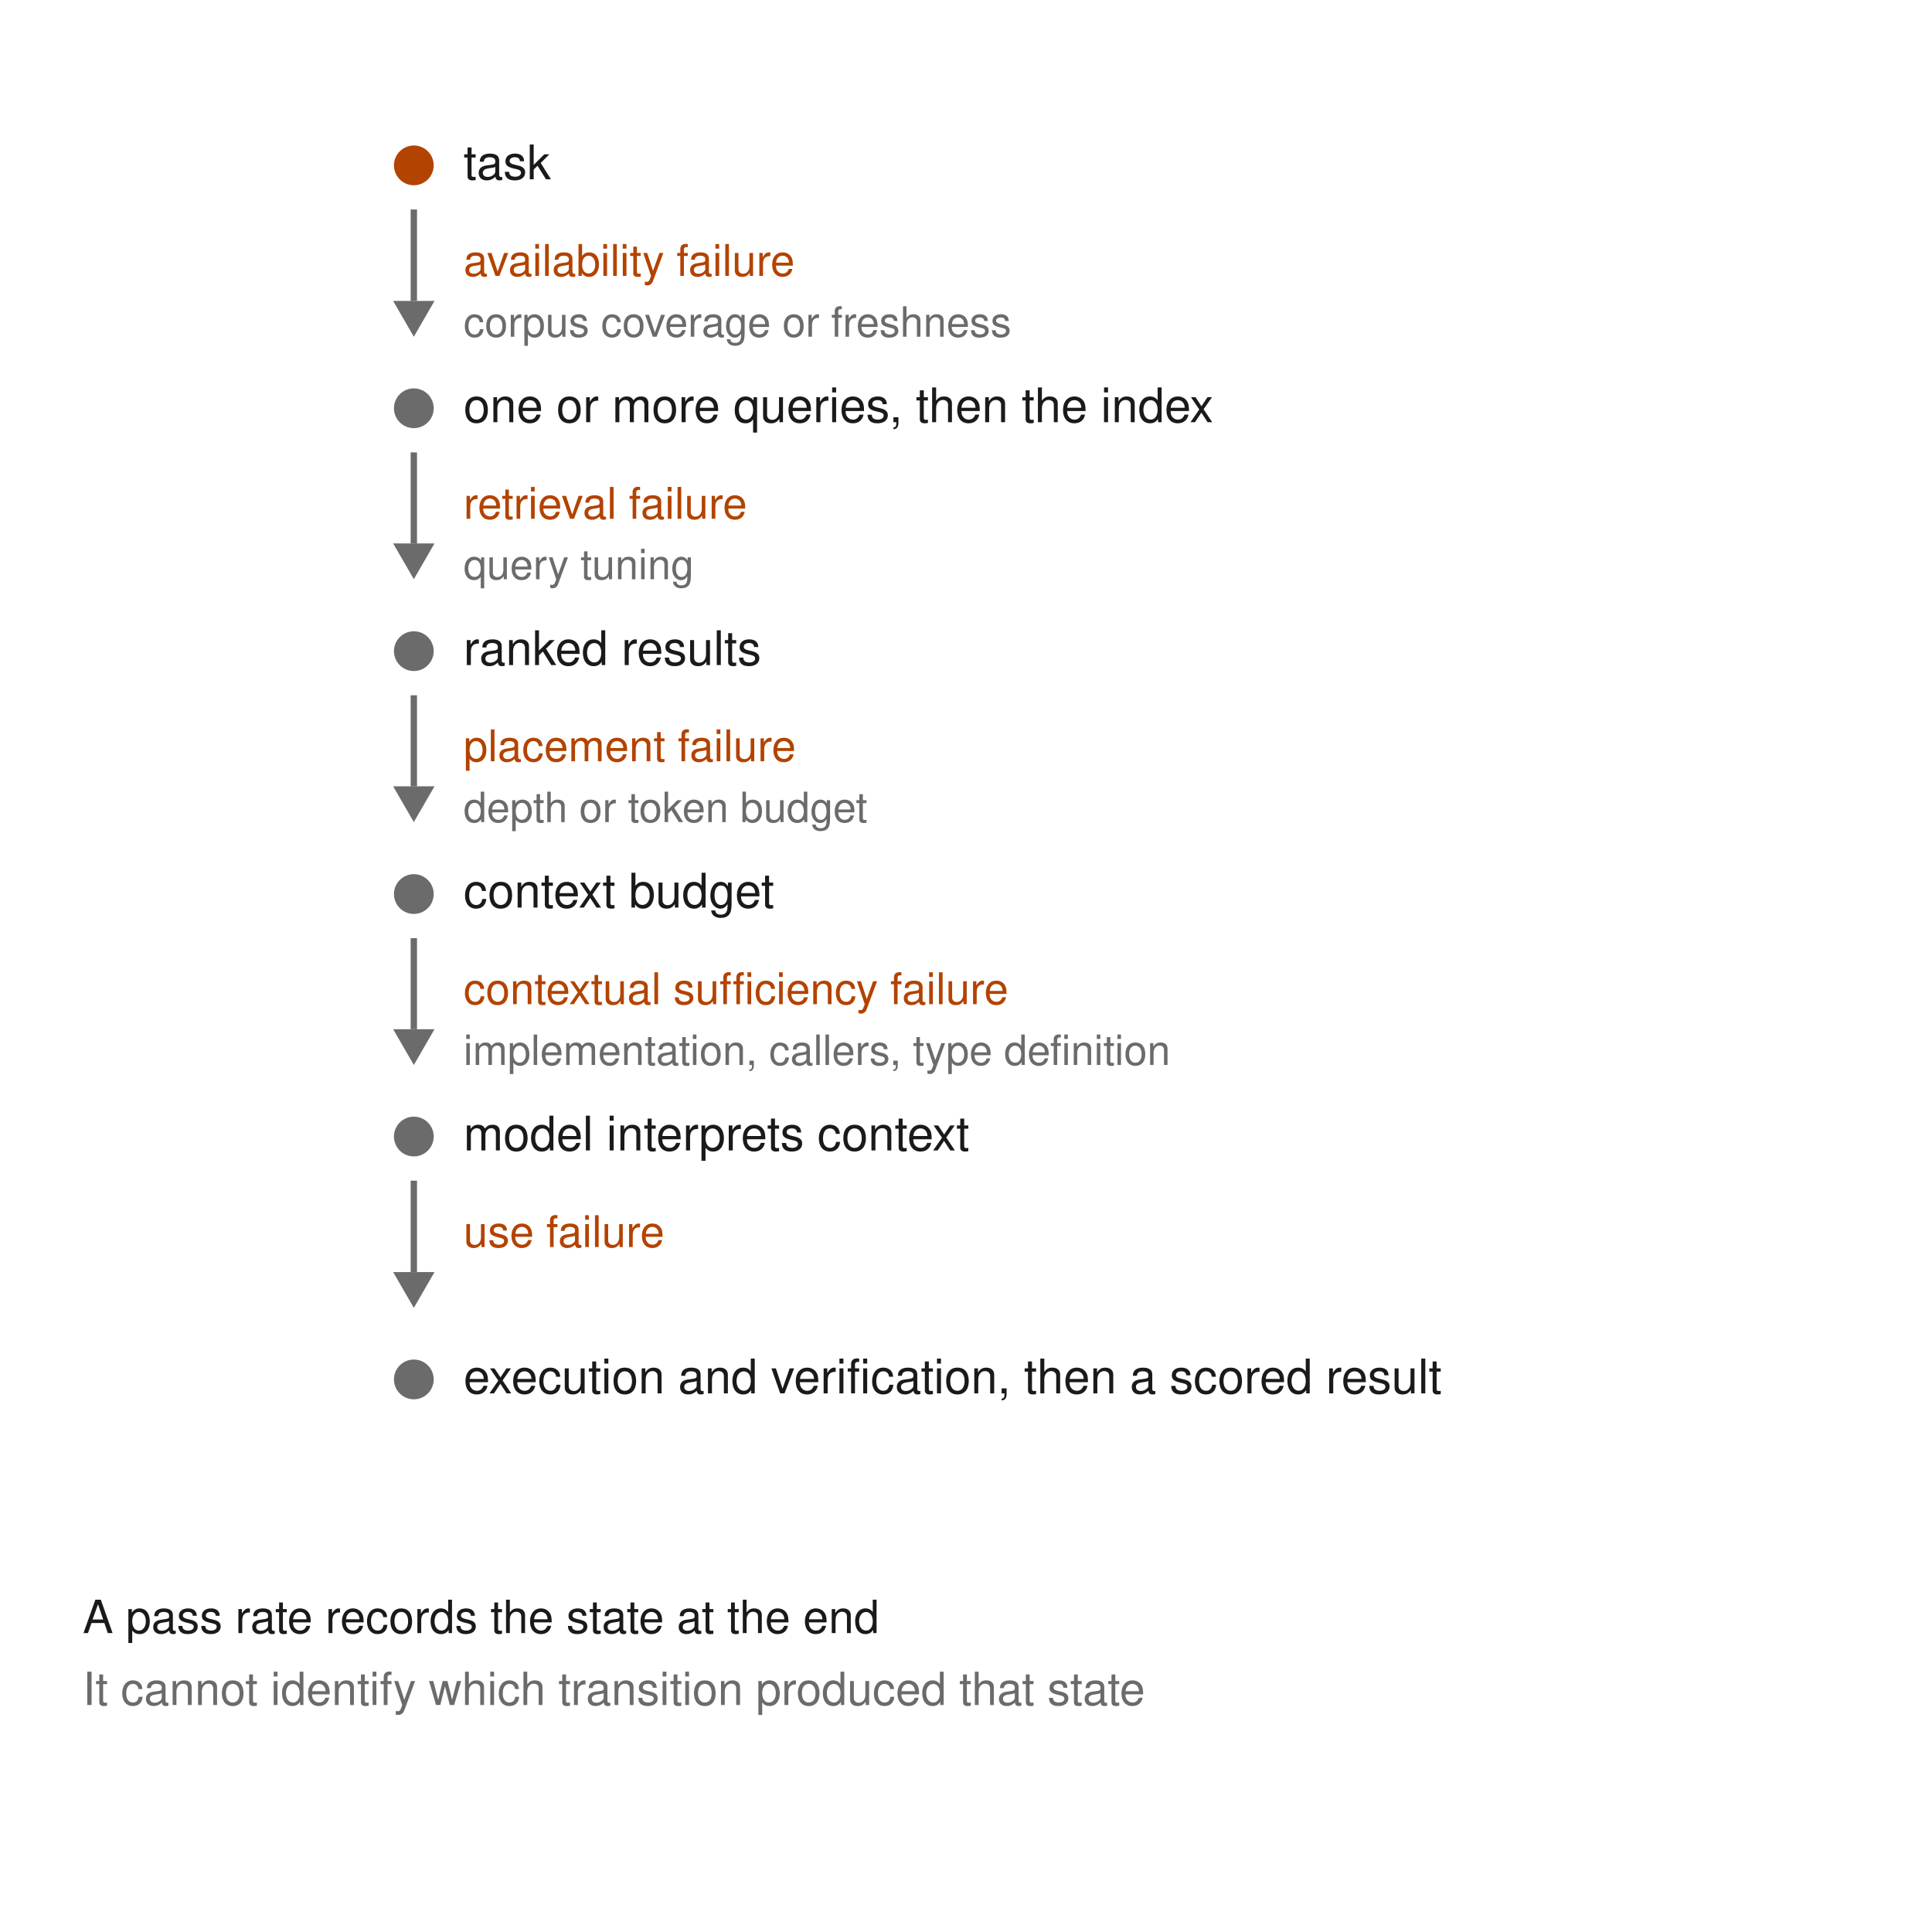
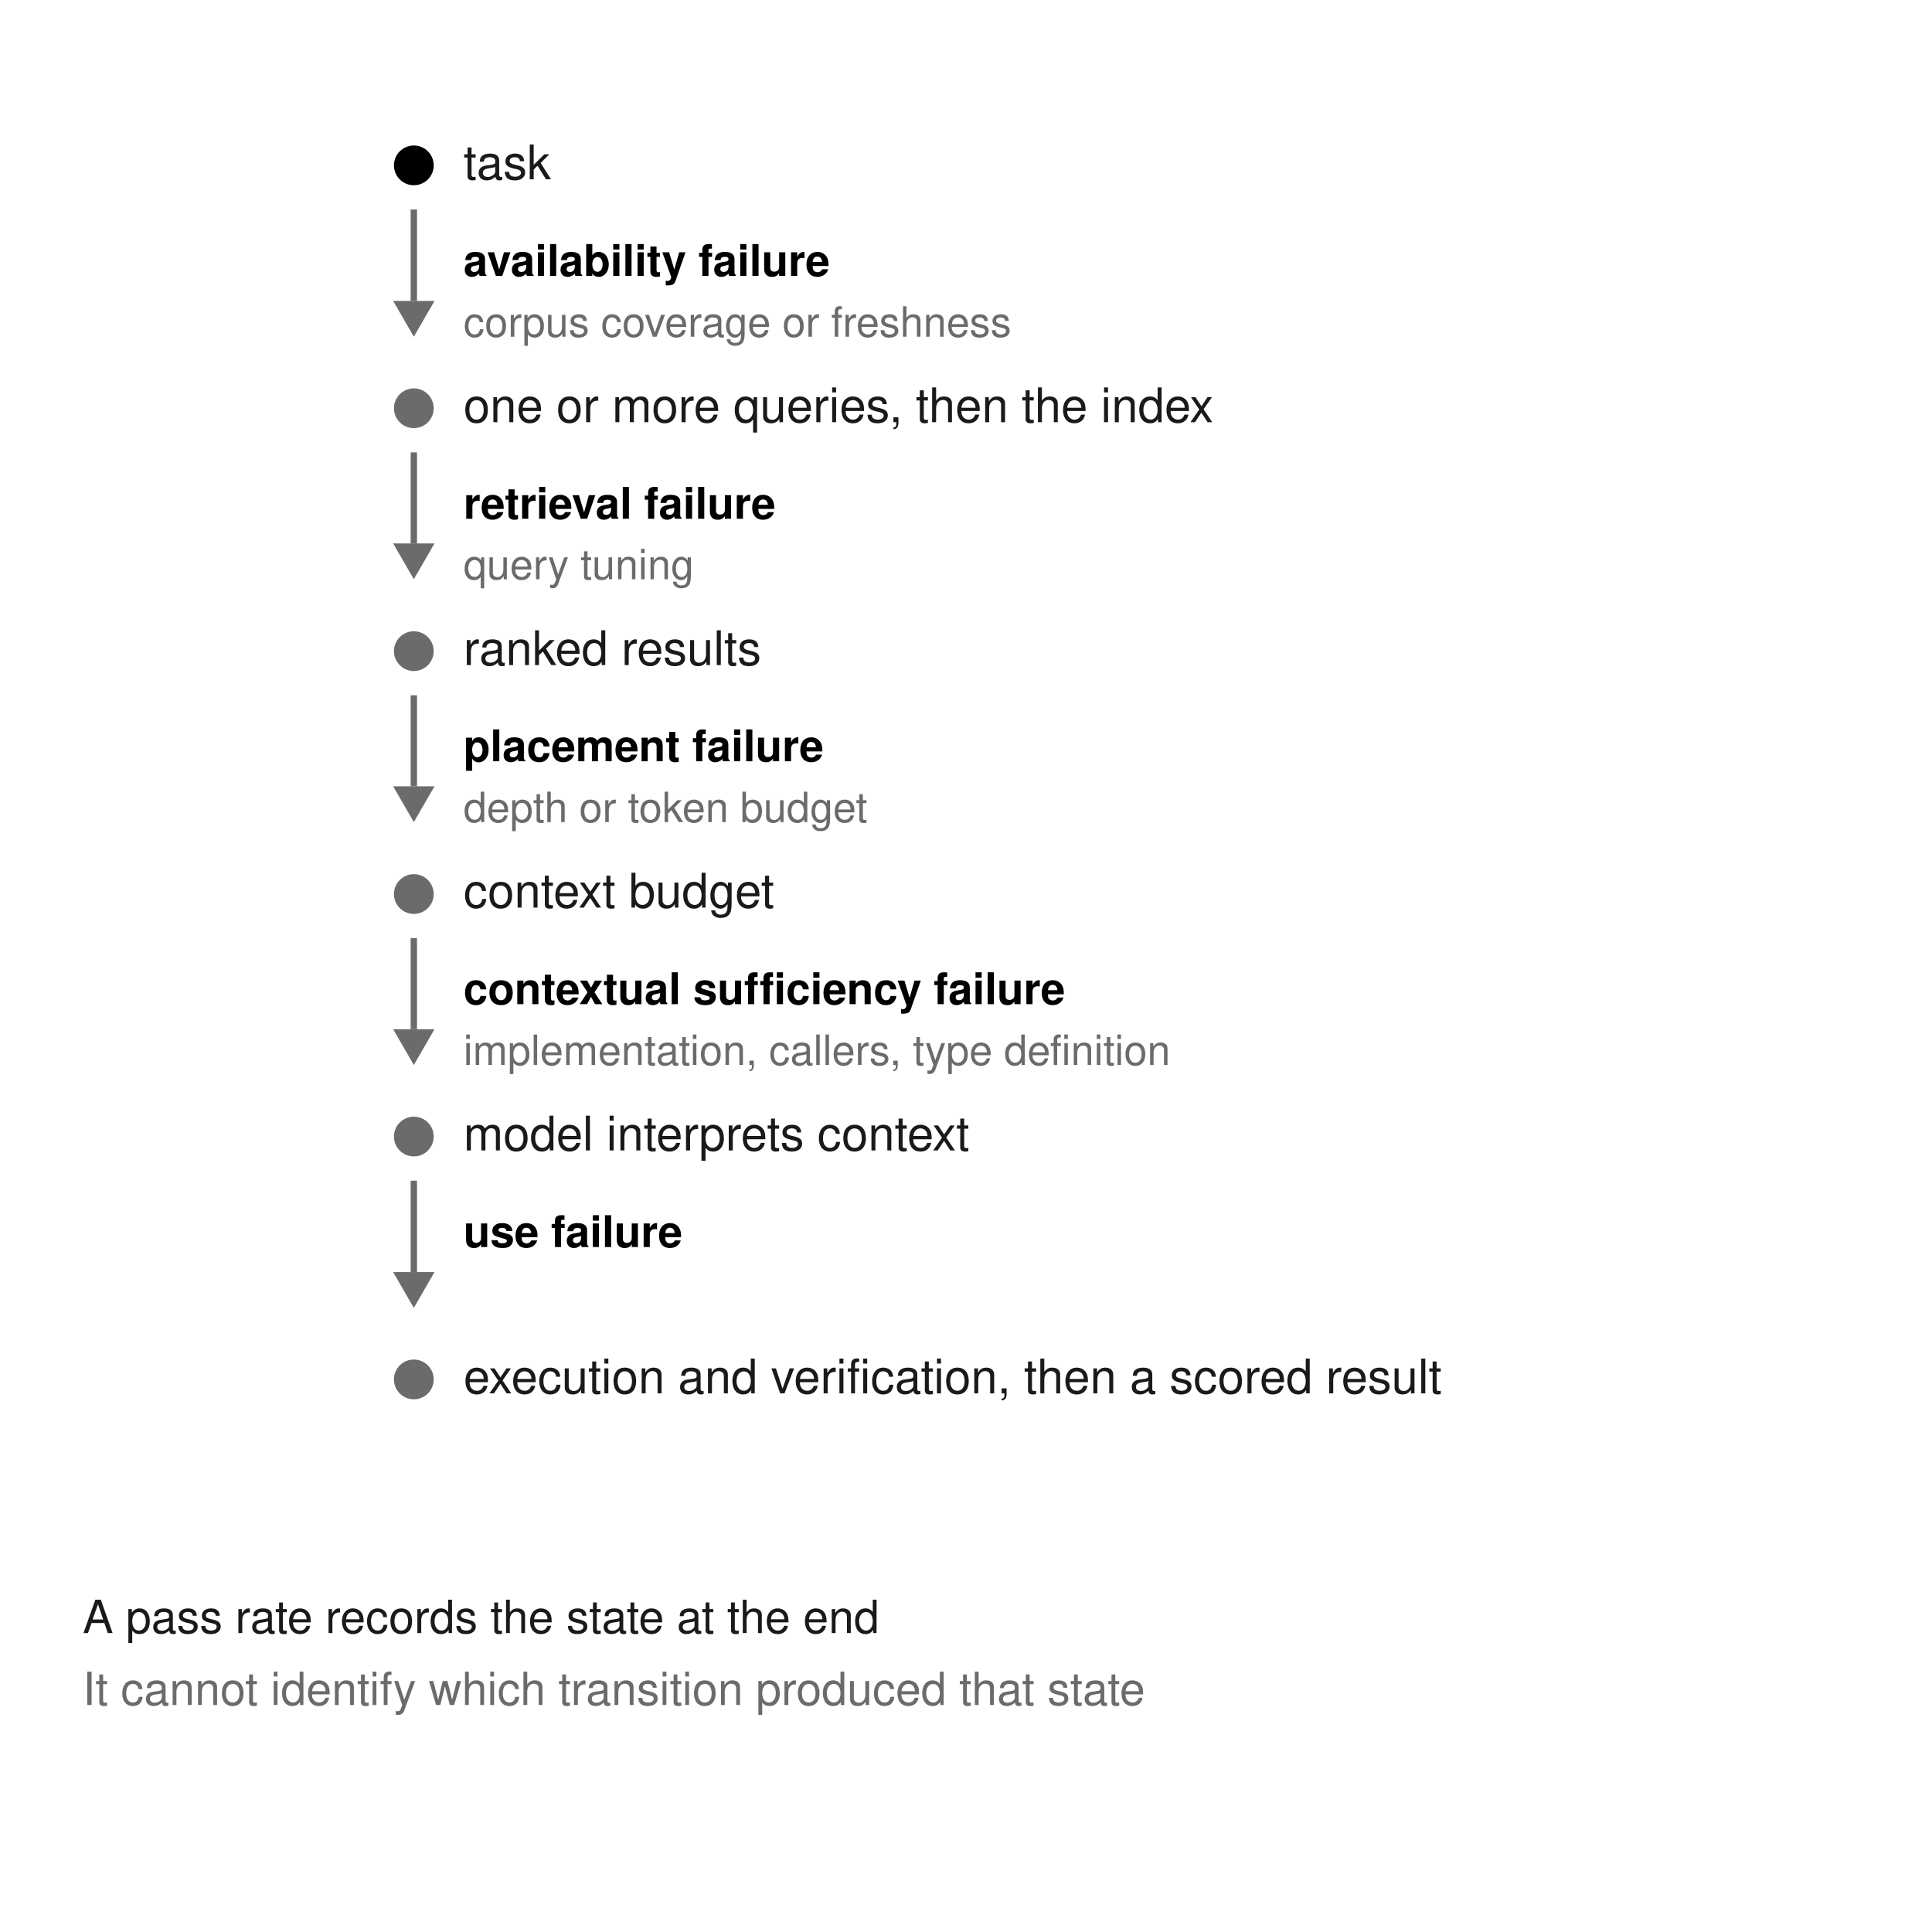
<svg xmlns="http://www.w3.org/2000/svg" viewBox="0 0 486 486" width="486" height="486" role="img" aria-labelledby="figtitle-ch11-retrieval-chain" class="bookfig">
-   <style>.bookfig .f-bg{fill:#ffffff}.bookfig .s-bg{stroke:#ffffff}.bookfig .f-ink{fill:#1a1a1a}.bookfig .s-ink{stroke:#1a1a1a}.bookfig .f-mid{fill:#6b6b6b}.bookfig .s-mid{stroke:#6b6b6b}.bookfig .f-faint{fill:#b8b8b8}.bookfig .s-faint{stroke:#b8b8b8}.bookfig .f-wash{fill:#e2e2e2}.bookfig .s-wash{stroke:#e2e2e2}.bookfig .f-accent{fill:#b34300}.bookfig .s-accent{stroke:#b34300}.bookfig .f-onacc{fill:#ffffff}.bookfig .s-onacc{stroke:#ffffff}@media (prefers-color-scheme:dark){.bookfig .f-bg{fill:#232019}.bookfig .s-bg{stroke:#232019}.bookfig .f-ink{fill:#ede5d6}.bookfig .s-ink{stroke:#ede5d6}.bookfig .f-mid{fill:#9a8f7c}.bookfig .s-mid{stroke:#9a8f7c}.bookfig .f-faint{fill:#5c5346}.bookfig .s-faint{stroke:#5c5346}.bookfig .f-wash{fill:#3d382f}.bookfig .s-wash{stroke:#3d382f}.bookfig .f-accent{fill:#df9d5e}.bookfig .s-accent{stroke:#df9d5e}.bookfig .f-onacc{fill:#232019}.bookfig .s-onacc{stroke:#232019}}:where([data-theme="dark"]) .bookfig .f-bg{fill:#232019}:where([data-theme="dark"]) .bookfig .s-bg{stroke:#232019}:where([data-theme="dark"]) .bookfig .f-ink{fill:#ede5d6}:where([data-theme="dark"]) .bookfig .s-ink{stroke:#ede5d6}:where([data-theme="dark"]) .bookfig .f-mid{fill:#9a8f7c}:where([data-theme="dark"]) .bookfig .s-mid{stroke:#9a8f7c}:where([data-theme="dark"]) .bookfig .f-faint{fill:#5c5346}:where([data-theme="dark"]) .bookfig .s-faint{stroke:#5c5346}:where([data-theme="dark"]) .bookfig .f-wash{fill:#3d382f}:where([data-theme="dark"]) .bookfig .s-wash{stroke:#3d382f}:where([data-theme="dark"]) .bookfig .f-accent{fill:#df9d5e}:where([data-theme="dark"]) .bookfig .s-accent{stroke:#df9d5e}:where([data-theme="dark"]) .bookfig .f-onacc{fill:#232019}:where([data-theme="dark"]) .bookfig .s-onacc{stroke:#232019}:where([data-theme="light"]) .bookfig .f-bg{fill:#ffffff}:where([data-theme="light"]) .bookfig .s-bg{stroke:#ffffff}:where([data-theme="light"]) .bookfig .f-ink{fill:#1a1a1a}:where([data-theme="light"]) .bookfig .s-ink{stroke:#1a1a1a}:where([data-theme="light"]) .bookfig .f-mid{fill:#6b6b6b}:where([data-theme="light"]) .bookfig .s-mid{stroke:#6b6b6b}:where([data-theme="light"]) .bookfig .f-faint{fill:#b8b8b8}:where([data-theme="light"]) .bookfig .s-faint{stroke:#b8b8b8}:where([data-theme="light"]) .bookfig .f-wash{fill:#e2e2e2}:where([data-theme="light"]) .bookfig .s-wash{stroke:#e2e2e2}:where([data-theme="light"]) .bookfig .f-accent{fill:#b34300}:where([data-theme="light"]) .bookfig .s-accent{stroke:#b34300}:where([data-theme="light"]) .bookfig .f-onacc{fill:#ffffff}:where([data-theme="light"]) .bookfig .s-onacc{stroke:#ffffff}</style>
+   <style>.bookfig .f-bg{fill:#ffffff}.bookfig .s-bg{stroke:#ffffff}.bookfig .f-ink{fill:#1a1a1a}.bookfig .s-ink{stroke:#1a1a1a}.bookfig .f-mid{fill:#6b6b6b}.bookfig .s-mid{stroke:#6b6b6b}.bookfig .f-faint{fill:#b8b8b8}.bookfig .s-faint{stroke:#b8b8b8}.bookfig .f-wash{fill:#e2e2e2}.bookfig .s-wash{stroke:#e2e2e2}.bookfig .f-accent{fill:#000000}.bookfig .s-accent{stroke:#000000}.bookfig .f-onacc{fill:#ffffff}.bookfig .s-onacc{stroke:#ffffff}@media (prefers-color-scheme:dark){.bookfig .f-bg{fill:#232019}.bookfig .s-bg{stroke:#232019}.bookfig .f-ink{fill:#ede5d6}.bookfig .s-ink{stroke:#ede5d6}.bookfig .f-mid{fill:#9a8f7c}.bookfig .s-mid{stroke:#9a8f7c}.bookfig .f-faint{fill:#5c5346}.bookfig .s-faint{stroke:#5c5346}.bookfig .f-wash{fill:#3d382f}.bookfig .s-wash{stroke:#3d382f}.bookfig .f-accent{fill:#ffffff}.bookfig .s-accent{stroke:#ffffff}.bookfig .f-onacc{fill:#232019}.bookfig .s-onacc{stroke:#232019}}:where([data-theme="dark"]) .bookfig .f-bg{fill:#232019}:where([data-theme="dark"]) .bookfig .s-bg{stroke:#232019}:where([data-theme="dark"]) .bookfig .f-ink{fill:#ede5d6}:where([data-theme="dark"]) .bookfig .s-ink{stroke:#ede5d6}:where([data-theme="dark"]) .bookfig .f-mid{fill:#9a8f7c}:where([data-theme="dark"]) .bookfig .s-mid{stroke:#9a8f7c}:where([data-theme="dark"]) .bookfig .f-faint{fill:#5c5346}:where([data-theme="dark"]) .bookfig .s-faint{stroke:#5c5346}:where([data-theme="dark"]) .bookfig .f-wash{fill:#3d382f}:where([data-theme="dark"]) .bookfig .s-wash{stroke:#3d382f}:where([data-theme="dark"]) .bookfig .f-accent{fill:#ffffff}:where([data-theme="dark"]) .bookfig .s-accent{stroke:#ffffff}:where([data-theme="dark"]) .bookfig .f-onacc{fill:#232019}:where([data-theme="dark"]) .bookfig .s-onacc{stroke:#232019}:where([data-theme="light"]) .bookfig .f-bg{fill:#ffffff}:where([data-theme="light"]) .bookfig .s-bg{stroke:#ffffff}:where([data-theme="light"]) .bookfig .f-ink{fill:#1a1a1a}:where([data-theme="light"]) .bookfig .s-ink{stroke:#1a1a1a}:where([data-theme="light"]) .bookfig .f-mid{fill:#6b6b6b}:where([data-theme="light"]) .bookfig .s-mid{stroke:#6b6b6b}:where([data-theme="light"]) .bookfig .f-faint{fill:#b8b8b8}:where([data-theme="light"]) .bookfig .s-faint{stroke:#b8b8b8}:where([data-theme="light"]) .bookfig .f-wash{fill:#e2e2e2}:where([data-theme="light"]) .bookfig .s-wash{stroke:#e2e2e2}:where([data-theme="light"]) .bookfig .f-accent{fill:#000000}:where([data-theme="light"]) .bookfig .s-accent{stroke:#000000}:where([data-theme="light"]) .bookfig .f-onacc{fill:#ffffff}:where([data-theme="light"]) .bookfig .s-onacc{stroke:#ffffff}</style>
  <rect class="f-bg" width="486" height="486" fill="#ffffff" />
-   <circle class="f-accent" cx="104.1" cy="41.6" r="5.0" fill="#b34300" />
+   <circle class="f-accent" cx="104.1" cy="41.6" r="5.0" fill="#000000" />
  <text class="f-ink" x="116.6" y="45.1" font-family="Helvetica, Arial, sans-serif" font-size="12" fill="#1a1a1a" text-anchor="start">task</text>
  <line class="s-mid" x1="104.1" y1="52.7" x2="104.1" y2="75.7" stroke="#6b6b6b" stroke-width="1.6" />
  <path class="f-mid" d="M 104.1 84.7 L 98.9 75.7 L 109.3 75.7 Z" fill="#6b6b6b" />
-   <text class="f-accent" x="116.6" y="69.4" font-family="Helvetica, Arial, sans-serif" font-size="11" fill="#b34300" text-anchor="start">availability failure</text>
+   <text class="f-accent" font-weight="bold" x="116.6" y="69.4" font-family="Helvetica, Arial, sans-serif" font-size="11" fill="#000000" text-anchor="start">availability failure</text>
  <text class="f-mid" x="116.6" y="84.7" font-family="Helvetica, Arial, sans-serif" font-size="10.5" fill="#6b6b6b" text-anchor="start">corpus coverage or freshness</text>
  <circle class="f-mid" cx="104.1" cy="102.7" r="5.0" fill="#6b6b6b" />
  <text class="f-ink" x="116.6" y="106.2" font-family="Helvetica, Arial, sans-serif" font-size="12" fill="#1a1a1a" text-anchor="start">one or more queries, then the index</text>
  <line class="s-mid" x1="104.1" y1="113.8" x2="104.1" y2="136.7" stroke="#6b6b6b" stroke-width="1.6" />
  <path class="f-mid" d="M 104.1 145.7 L 98.9 136.7 L 109.3 136.7 Z" fill="#6b6b6b" />
-   <text class="f-accent" x="116.6" y="130.5" font-family="Helvetica, Arial, sans-serif" font-size="11" fill="#b34300" text-anchor="start">retrieval failure</text>
+   <text class="f-accent" font-weight="bold" x="116.6" y="130.5" font-family="Helvetica, Arial, sans-serif" font-size="11" fill="#000000" text-anchor="start">retrieval failure</text>
  <text class="f-mid" x="116.6" y="145.7" font-family="Helvetica, Arial, sans-serif" font-size="10.5" fill="#6b6b6b" text-anchor="start">query tuning</text>
  <circle class="f-mid" cx="104.1" cy="163.8" r="5.0" fill="#6b6b6b" />
  <text class="f-ink" x="116.6" y="167.3" font-family="Helvetica, Arial, sans-serif" font-size="12" fill="#1a1a1a" text-anchor="start">ranked results</text>
  <line class="s-mid" x1="104.1" y1="174.9" x2="104.1" y2="197.8" stroke="#6b6b6b" stroke-width="1.6" />
  <path class="f-mid" d="M 104.1 206.8 L 98.9 197.8 L 109.3 197.8 Z" fill="#6b6b6b" />
-   <text class="f-accent" x="116.6" y="191.5" font-family="Helvetica, Arial, sans-serif" font-size="11" fill="#b34300" text-anchor="start">placement failure</text>
+   <text class="f-accent" font-weight="bold" x="116.6" y="191.5" font-family="Helvetica, Arial, sans-serif" font-size="11" fill="#000000" text-anchor="start">placement failure</text>
  <text class="f-mid" x="116.6" y="206.8" font-family="Helvetica, Arial, sans-serif" font-size="10.5" fill="#6b6b6b" text-anchor="start">depth or token budget</text>
  <circle class="f-mid" cx="104.1" cy="224.9" r="5.0" fill="#6b6b6b" />
  <text class="f-ink" x="116.6" y="228.3" font-family="Helvetica, Arial, sans-serif" font-size="12" fill="#1a1a1a" text-anchor="start">context budget</text>
  <line class="s-mid" x1="104.1" y1="236.0" x2="104.1" y2="258.9" stroke="#6b6b6b" stroke-width="1.6" />
  <path class="f-mid" d="M 104.1 267.9 L 98.9 258.9 L 109.3 258.9 Z" fill="#6b6b6b" />
-   <text class="f-accent" x="116.6" y="252.6" font-family="Helvetica, Arial, sans-serif" font-size="11" fill="#b34300" text-anchor="start">contextual sufficiency failure</text>
+   <text class="f-accent" font-weight="bold" x="116.6" y="252.6" font-family="Helvetica, Arial, sans-serif" font-size="11" fill="#000000" text-anchor="start">contextual sufficiency failure</text>
  <text class="f-mid" x="116.6" y="267.9" font-family="Helvetica, Arial, sans-serif" font-size="10.5" fill="#6b6b6b" text-anchor="start">implementation, callers, type definition</text>
  <circle class="f-mid" cx="104.1" cy="285.9" r="5.0" fill="#6b6b6b" />
  <text class="f-ink" x="116.6" y="289.4" font-family="Helvetica, Arial, sans-serif" font-size="12" fill="#1a1a1a" text-anchor="start">model interprets context</text>
  <line class="s-mid" x1="104.1" y1="297.0" x2="104.1" y2="320.0" stroke="#6b6b6b" stroke-width="1.6" />
  <path class="f-mid" d="M 104.1 329.0 L 98.9 320.0 L 109.3 320.0 Z" fill="#6b6b6b" />
-   <text class="f-accent" x="116.6" y="313.7" font-family="Helvetica, Arial, sans-serif" font-size="11" fill="#b34300" text-anchor="start">use failure</text>
+   <text class="f-accent" font-weight="bold" x="116.6" y="313.7" font-family="Helvetica, Arial, sans-serif" font-size="11" fill="#000000" text-anchor="start">use failure</text>
  <circle class="f-mid" cx="104.1" cy="347.0" r="5.0" fill="#6b6b6b" />
  <text class="f-ink" x="116.6" y="350.5" font-family="Helvetica, Arial, sans-serif" font-size="12" fill="#1a1a1a" text-anchor="start">execution and verification, then a scored result</text>
  <text class="f-ink" x="20.8" y="410.8" font-family="Helvetica, Arial, sans-serif" font-size="11.5" fill="#1a1a1a" text-anchor="start">A pass rate records the state at the end</text>
  <text class="f-mid" x="20.8" y="428.9" font-family="Helvetica, Arial, sans-serif" font-size="11.5" fill="#6b6b6b" text-anchor="start">It cannot identify which transition produced that state</text>
</svg>
